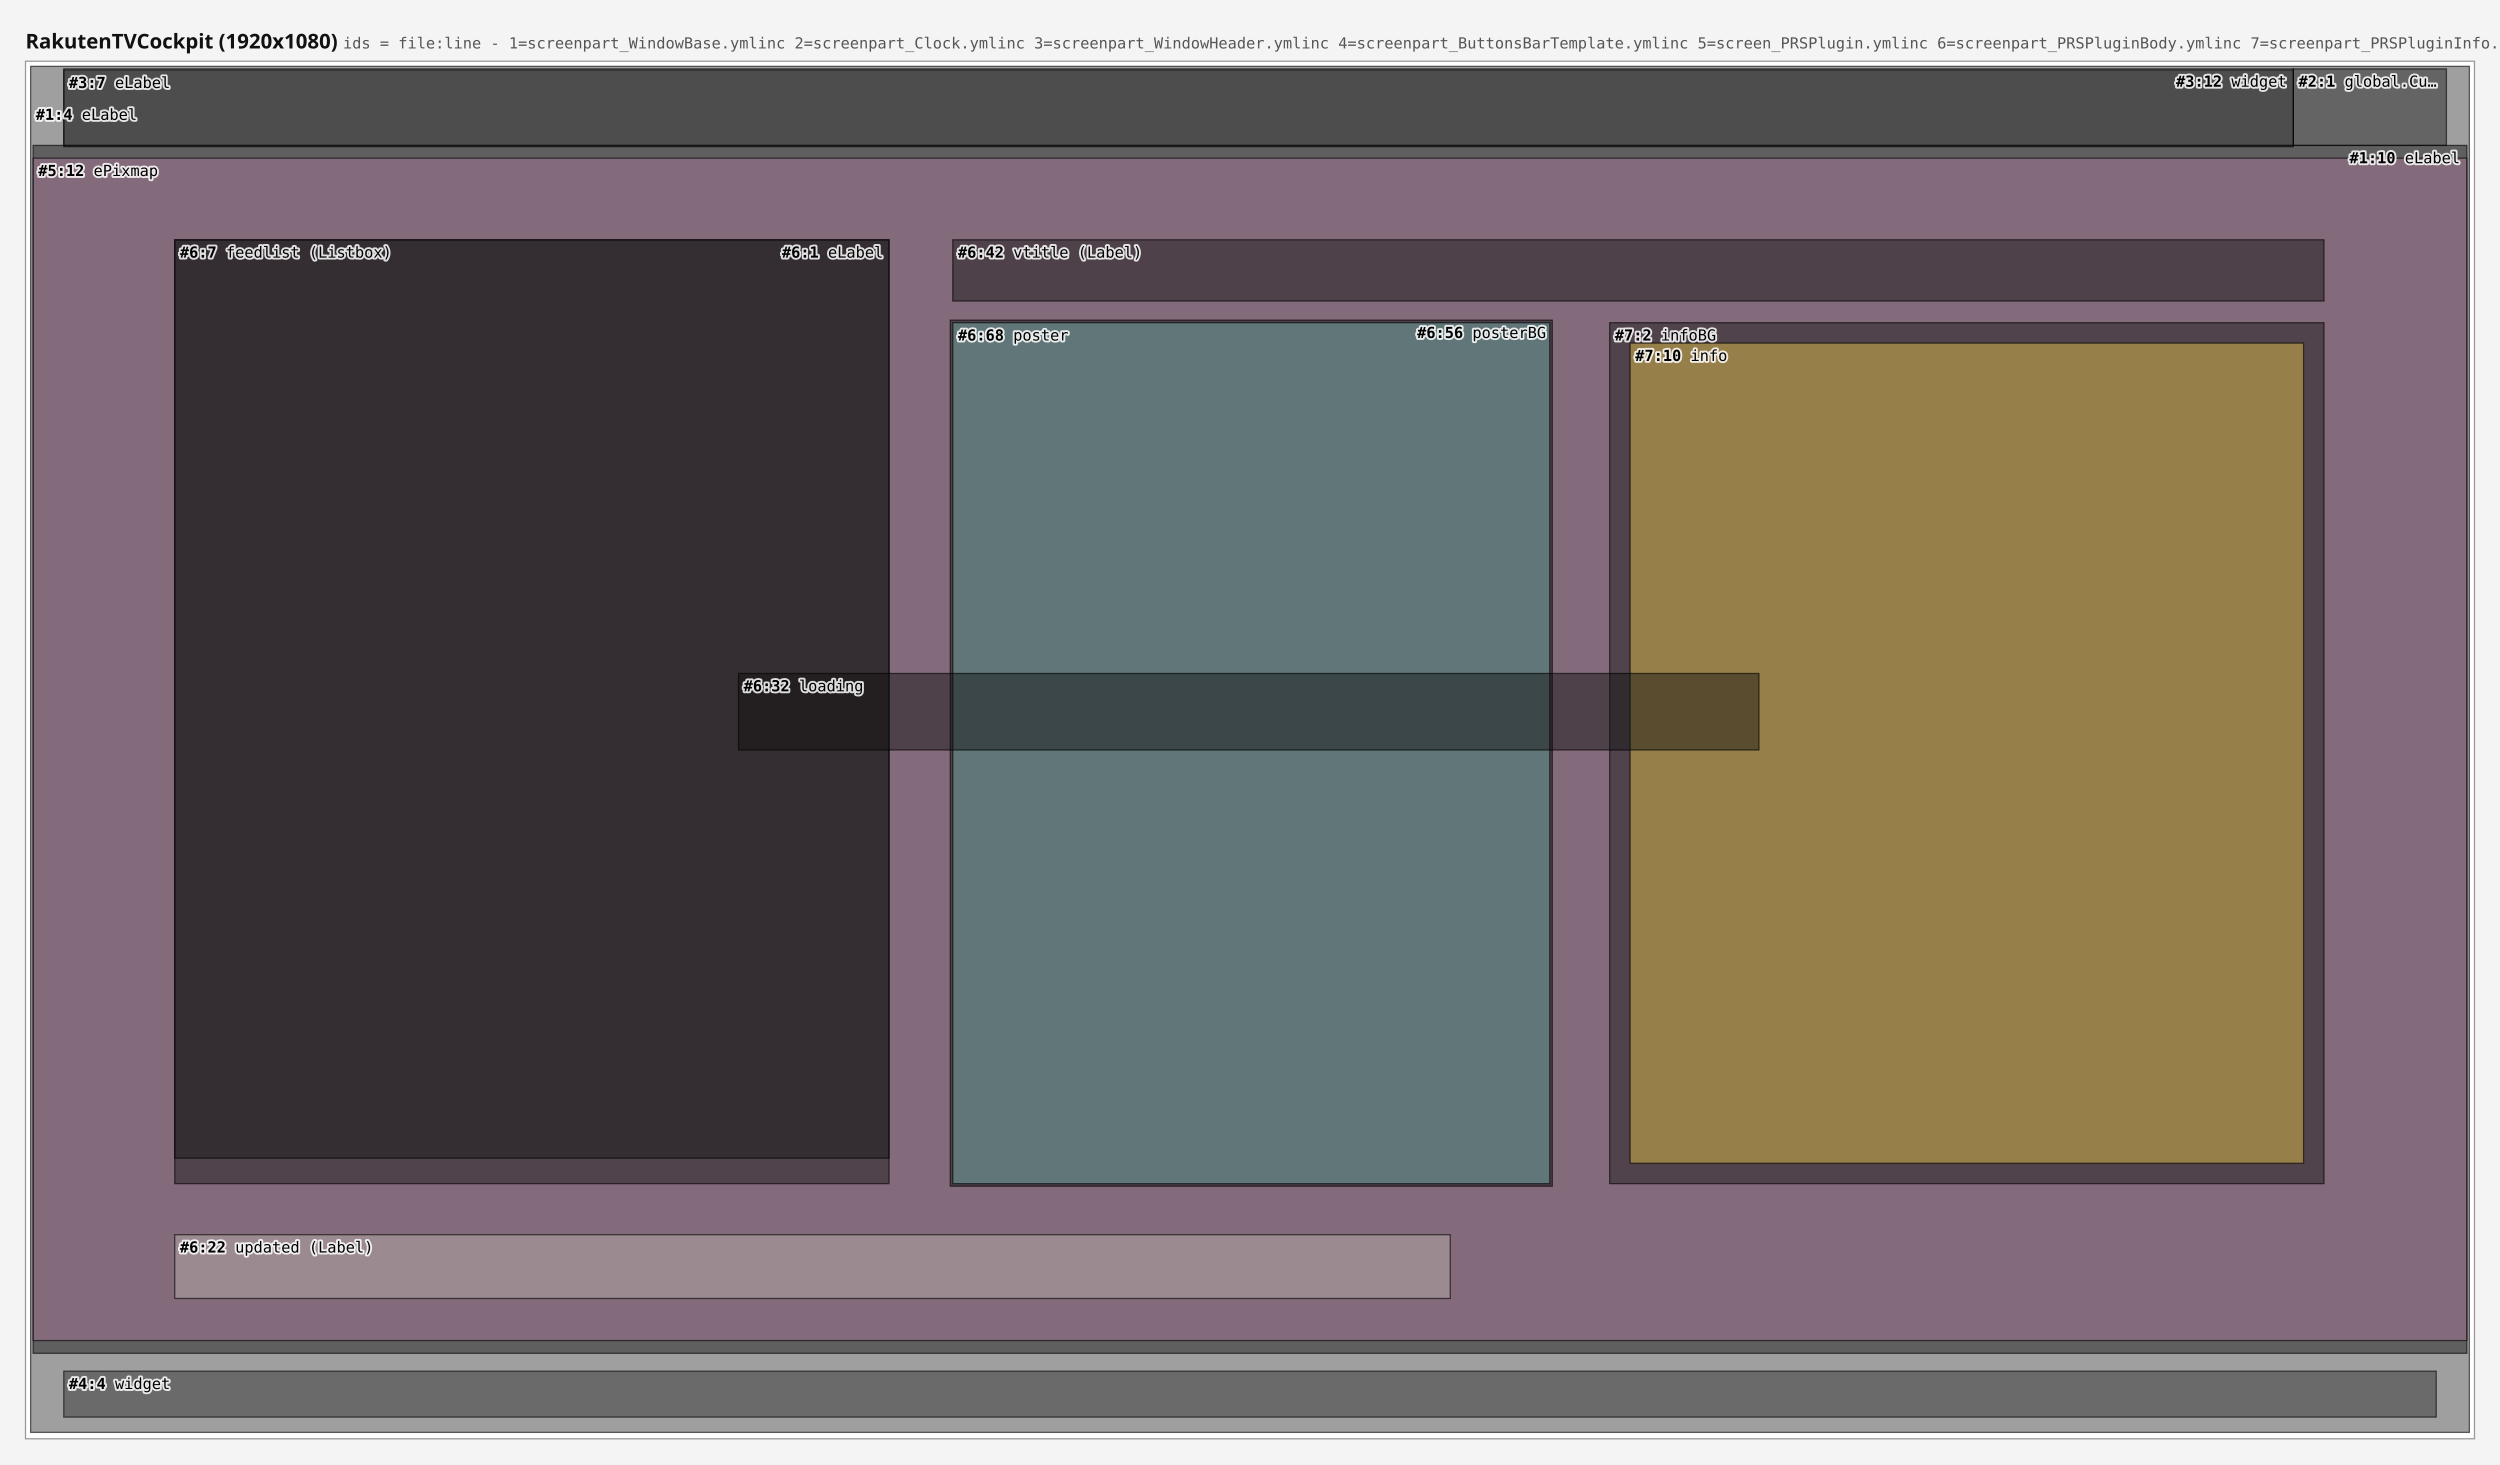
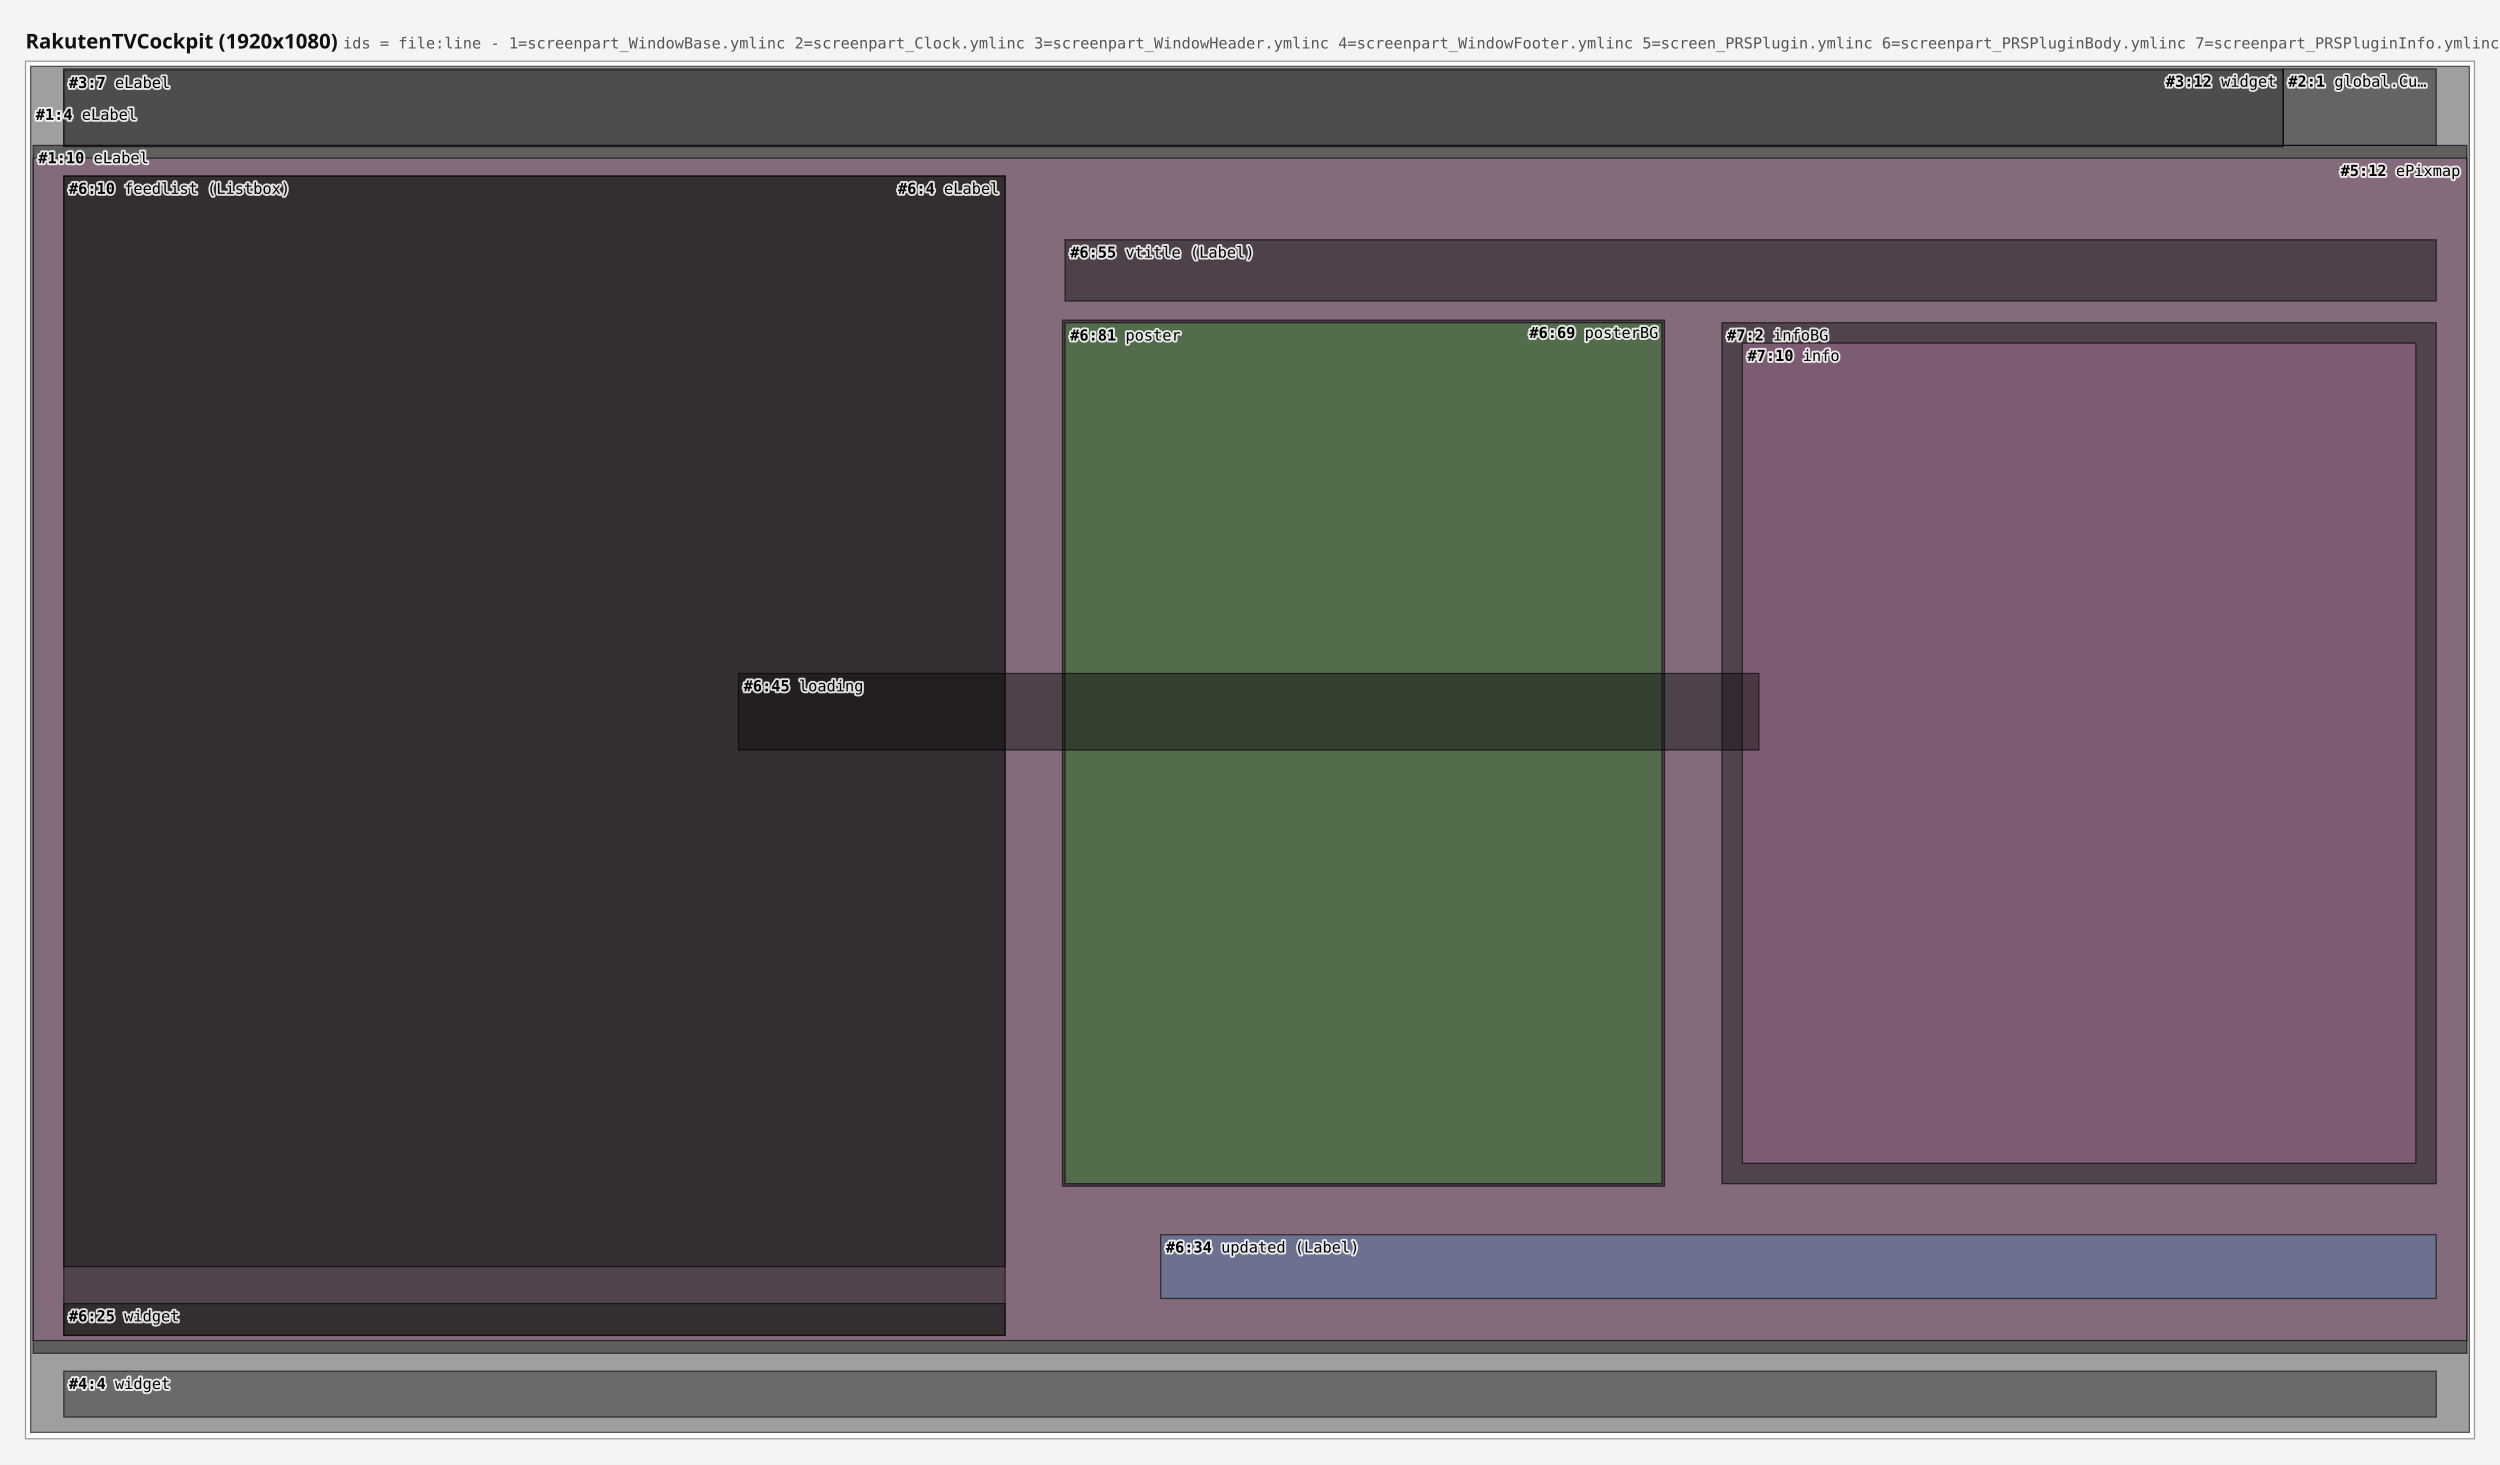
<svg xmlns="http://www.w3.org/2000/svg" width="1960" height="1148" viewBox="0 0 1960 1148">
  <rect x="0" y="0" width="1960" height="1148" fill="#f4f4f4" />
-   <text x="20" y="38" font-family="sans-serif" font-size="16" font-weight="bold" fill="#111111">RakutenTVCockpit (1920x1080) <tspan font-family="monospace" font-size="12" font-weight="normal" fill="#555555">ids = file:line - 1=screenpart_WindowBase.ymlinc  2=screenpart_Clock.ymlinc  3=screenpart_WindowHeader.ymlinc  4=screenpart_ButtonsBarTemplate.ymlinc  5=screen_PRSPlugin.ymlinc  6=screenpart_PRSPluginBody.ymlinc  7=screenpart_PRSPluginInfo.ymlinc</tspan>
+   <text x="20" y="38" font-family="sans-serif" font-size="16" font-weight="bold" fill="#111111">RakutenTVCockpit (1920x1080) <tspan font-family="monospace" font-size="12" font-weight="normal" fill="#555555">ids = file:line - 1=screenpart_WindowBase.ymlinc  2=screenpart_Clock.ymlinc  3=screenpart_WindowHeader.ymlinc  4=screenpart_WindowFooter.ymlinc  5=screen_PRSPlugin.ymlinc  6=screenpart_PRSPluginBody.ymlinc  7=screenpart_PRSPluginInfo.ymlinc</tspan>
  </text>
  <g data-screen="0" transform="translate(20,48)">
    <rect x="0" y="0" width="1920" height="1080" fill="#ffffff" stroke="#999999" stroke-width="1" />
    <rect data-ref="0:0" data-src="screenpart_WindowBase.ymlinc:4" x="4" y="4" width="1912" height="1071" fill="#2c2c2c" fill-opacity="0.45" stroke="#000000" stroke-opacity="0.6" stroke-width="1" />
    <rect data-ref="0:1" data-src="screenpart_WindowBase.ymlinc:10" x="6" y="66" width="1908" height="947" fill="#121212" fill-opacity="0.45" stroke="#000000" stroke-opacity="0.6" stroke-width="1" />
    <rect data-ref="0:6" data-src="screen_PRSPlugin.ymlinc:12" x="6" y="76" width="1908" height="927" fill="#b07aa1" fill-opacity="0.45" stroke="#000000" stroke-opacity="0.6" stroke-width="1" />
-     <rect data-ref="0:14" data-src="screenpart_PRSPluginInfo.ymlinc:2" x="1242" y="205" width="560" height="675" fill="#121212" fill-opacity="0.45" stroke="#000000" stroke-opacity="0.6" stroke-width="1" />
-     <rect data-ref="0:7" data-src="screenpart_PRSPluginBody.ymlinc:1" x="117" y="140" width="560" height="740" fill="#121212" fill-opacity="0.45" stroke="#000000" stroke-opacity="0.6" stroke-width="1" />
-     <rect data-ref="0:12" data-src="screenpart_PRSPluginBody.ymlinc:56" x="725" y="203" width="472" height="679" fill="#0e0e0e" fill-opacity="0.45" stroke="#000000" stroke-opacity="0.6" stroke-width="1" />
-     <rect data-ref="0:8" data-src="screenpart_PRSPluginBody.ymlinc:7" x="117" y="140" width="560" height="720" fill="#121212" fill-opacity="0.45" stroke="#000000" stroke-opacity="0.6" stroke-width="1" />
-     <rect data-ref="0:9" data-src="screenpart_PRSPluginBody.ymlinc:22" x="117" y="920" width="1000" height="50" fill="#bab0ac" fill-opacity="0.45" stroke="#000000" stroke-opacity="0.6" stroke-width="1" />
-     <rect data-ref="0:11" data-src="screenpart_PRSPluginBody.ymlinc:42" x="727" y="140" width="1075" height="48" fill="#0e0e0e" fill-opacity="0.45" stroke="#000000" stroke-opacity="0.6" stroke-width="1" />
-     <rect data-ref="0:13" data-src="screenpart_PRSPluginBody.ymlinc:68" x="727" y="205" width="468" height="675" fill="#76b7b2" fill-opacity="0.45" stroke="#000000" stroke-opacity="0.6" stroke-width="1" />
-     <rect data-ref="0:15" data-src="screenpart_PRSPluginInfo.ymlinc:10" x="1258" y="221" width="528" height="643" fill="#edc948" fill-opacity="0.45" stroke="#000000" stroke-opacity="0.6" stroke-width="1" />
-     <rect data-ref="0:5" data-src="screenpart_ButtonsBarTemplate.ymlinc:4" x="30" y="1027" width="1860" height="36" fill="#2c2c2c" fill-opacity="0.45" stroke="#000000" stroke-opacity="0.6" stroke-width="1" />
-     <rect data-ref="0:10" data-src="screenpart_PRSPluginBody.ymlinc:32" x="559" y="480" width="800" height="60" fill="#0e0e0e" fill-opacity="0.45" stroke="#000000" stroke-opacity="0.6" stroke-width="1" />
-     <rect data-ref="0:3" data-src="screenpart_WindowHeader.ymlinc:7" x="30" y="7" width="1748" height="60" fill="#2c2c2c" fill-opacity="0.45" stroke="#000000" stroke-opacity="0.6" stroke-width="1" />
-     <rect data-ref="0:2" data-src="screenpart_Clock.ymlinc:1" x="1778" y="6" width="120" height="60" fill="#1d1d1d" fill-opacity="0.45" stroke="#000000" stroke-opacity="0.6" stroke-width="1" />
-     <rect data-ref="0:4" data-src="screenpart_WindowHeader.ymlinc:12" x="30" y="6" width="1748" height="60" fill="#2c2c2c" fill-opacity="0.45" stroke="#000000" stroke-opacity="0.6" stroke-width="1" />
+     <rect data-ref="0:15" data-src="screenpart_PRSPluginInfo.ymlinc:2" x="1330" y="205" width="560" height="675" fill="#121212" fill-opacity="0.45" stroke="#000000" stroke-opacity="0.6" stroke-width="1" />
+     <rect data-ref="0:7" data-src="screenpart_PRSPluginBody.ymlinc:4" x="30" y="90" width="738" height="909" fill="#121212" fill-opacity="0.45" stroke="#000000" stroke-opacity="0.6" stroke-width="1" />
+     <rect data-ref="0:13" data-src="screenpart_PRSPluginBody.ymlinc:69" x="813" y="203" width="472" height="679" fill="#0e0e0e" fill-opacity="0.45" stroke="#000000" stroke-opacity="0.6" stroke-width="1" />
+     <rect data-ref="0:8" data-src="screenpart_PRSPluginBody.ymlinc:10" x="30" y="90" width="738" height="855" fill="#121212" fill-opacity="0.45" stroke="#000000" stroke-opacity="0.6" stroke-width="1" />
+     <rect data-ref="0:9" data-src="screenpart_PRSPluginBody.ymlinc:25" x="30" y="974" width="738" height="25" fill="#121212" fill-opacity="0.45" stroke="#000000" stroke-opacity="0.6" stroke-width="1" />
+     <rect data-ref="0:10" data-src="screenpart_PRSPluginBody.ymlinc:34" x="890" y="920" width="1000" height="50" fill="#4e79a7" fill-opacity="0.45" stroke="#000000" stroke-opacity="0.6" stroke-width="1" />
+     <rect data-ref="0:12" data-src="screenpart_PRSPluginBody.ymlinc:55" x="815" y="140" width="1075" height="48" fill="#0e0e0e" fill-opacity="0.45" stroke="#000000" stroke-opacity="0.6" stroke-width="1" />
+     <rect data-ref="0:14" data-src="screenpart_PRSPluginBody.ymlinc:81" x="815" y="205" width="468" height="675" fill="#59a14f" fill-opacity="0.45" stroke="#000000" stroke-opacity="0.6" stroke-width="1" />
+     <rect data-ref="0:16" data-src="screenpart_PRSPluginInfo.ymlinc:10" x="1346" y="221" width="528" height="643" fill="#b07aa1" fill-opacity="0.45" stroke="#000000" stroke-opacity="0.6" stroke-width="1" />
+     <rect data-ref="0:5" data-src="screenpart_WindowFooter.ymlinc:4" x="30" y="1027" width="1860" height="36" fill="#2c2c2c" fill-opacity="0.45" stroke="#000000" stroke-opacity="0.6" stroke-width="1" />
+     <rect data-ref="0:11" data-src="screenpart_PRSPluginBody.ymlinc:45" x="559" y="480" width="800" height="60" fill="#0e0e0e" fill-opacity="0.45" stroke="#000000" stroke-opacity="0.6" stroke-width="1" />
+     <rect data-ref="0:3" data-src="screenpart_WindowHeader.ymlinc:7" x="30" y="7" width="1740" height="60" fill="#2c2c2c" fill-opacity="0.45" stroke="#000000" stroke-opacity="0.6" stroke-width="1" />
+     <rect data-ref="0:2" data-src="screenpart_Clock.ymlinc:1" x="1770" y="6" width="120" height="60" fill="#1d1d1d" fill-opacity="0.45" stroke="#000000" stroke-opacity="0.6" stroke-width="1" />
+     <rect data-ref="0:4" data-src="screenpart_WindowHeader.ymlinc:12" x="30" y="6" width="1740" height="60" fill="#2c2c2c" fill-opacity="0.45" stroke="#000000" stroke-opacity="0.6" stroke-width="1" />
    <g pointer-events="none" font-family="monospace" font-size="12" fill="#000000" stroke="#ffffff" stroke-width="3" stroke-opacity="0.85" stroke-linejoin="round" paint-order="stroke">
      <text x="8" y="46">
        <tspan font-weight="bold">#1:4</tspan> eLabel</text>
-       <text x="1822" y="80">
+       <text x="10" y="80">
        <tspan font-weight="bold">#1:10</tspan> eLabel</text>
-       <text x="10" y="90">
+       <text x="1815" y="90">
        <tspan font-weight="bold">#5:12</tspan> ePixmap</text>
-       <text x="1246" y="219">
+       <text x="1334" y="219">
        <tspan font-weight="bold">#7:2</tspan> infoBG</text>
-       <text x="593" y="154">
-         <tspan font-weight="bold">#6:1</tspan> eLabel</text>
-       <text x="1091" y="217">
-         <tspan font-weight="bold">#6:56</tspan> posterBG</text>
-       <text x="121" y="154">
-         <tspan font-weight="bold">#6:7</tspan> feedlist (Listbox)</text>
-       <text x="121" y="934">
-         <tspan font-weight="bold">#6:22</tspan> updated (Label)</text>
-       <text x="731" y="154">
-         <tspan font-weight="bold">#6:42</tspan> vtitle (Label)</text>
-       <text x="731" y="219">
-         <tspan font-weight="bold">#6:68</tspan> poster</text>
-       <text x="1262" y="235">
+       <text x="684" y="104">
+         <tspan font-weight="bold">#6:4</tspan> eLabel</text>
+       <text x="1179" y="217">
+         <tspan font-weight="bold">#6:69</tspan> posterBG</text>
+       <text x="34" y="104">
+         <tspan font-weight="bold">#6:10</tspan> feedlist (Listbox)</text>
+       <text x="34" y="988">
+         <tspan font-weight="bold">#6:25</tspan> widget</text>
+       <text x="894" y="934">
+         <tspan font-weight="bold">#6:34</tspan> updated (Label)</text>
+       <text x="819" y="154">
+         <tspan font-weight="bold">#6:55</tspan> vtitle (Label)</text>
+       <text x="819" y="219">
+         <tspan font-weight="bold">#6:81</tspan> poster</text>
+       <text x="1350" y="235">
        <tspan font-weight="bold">#7:10</tspan> info</text>
      <text x="34" y="1041">
        <tspan font-weight="bold">#4:4</tspan> widget</text>
      <text x="563" y="494">
-         <tspan font-weight="bold">#6:32</tspan> loading</text>
+         <tspan font-weight="bold">#6:45</tspan> loading</text>
      <text x="34" y="21">
        <tspan font-weight="bold">#3:7</tspan> eLabel</text>
-       <text x="1782" y="20">
+       <text x="1774" y="20">
        <tspan font-weight="bold">#2:1</tspan> global.Cu…</text>
-       <text x="1686" y="20">
+       <text x="1678" y="20">
        <tspan font-weight="bold">#3:12</tspan> widget</text>
    </g>
  </g>
</svg>
